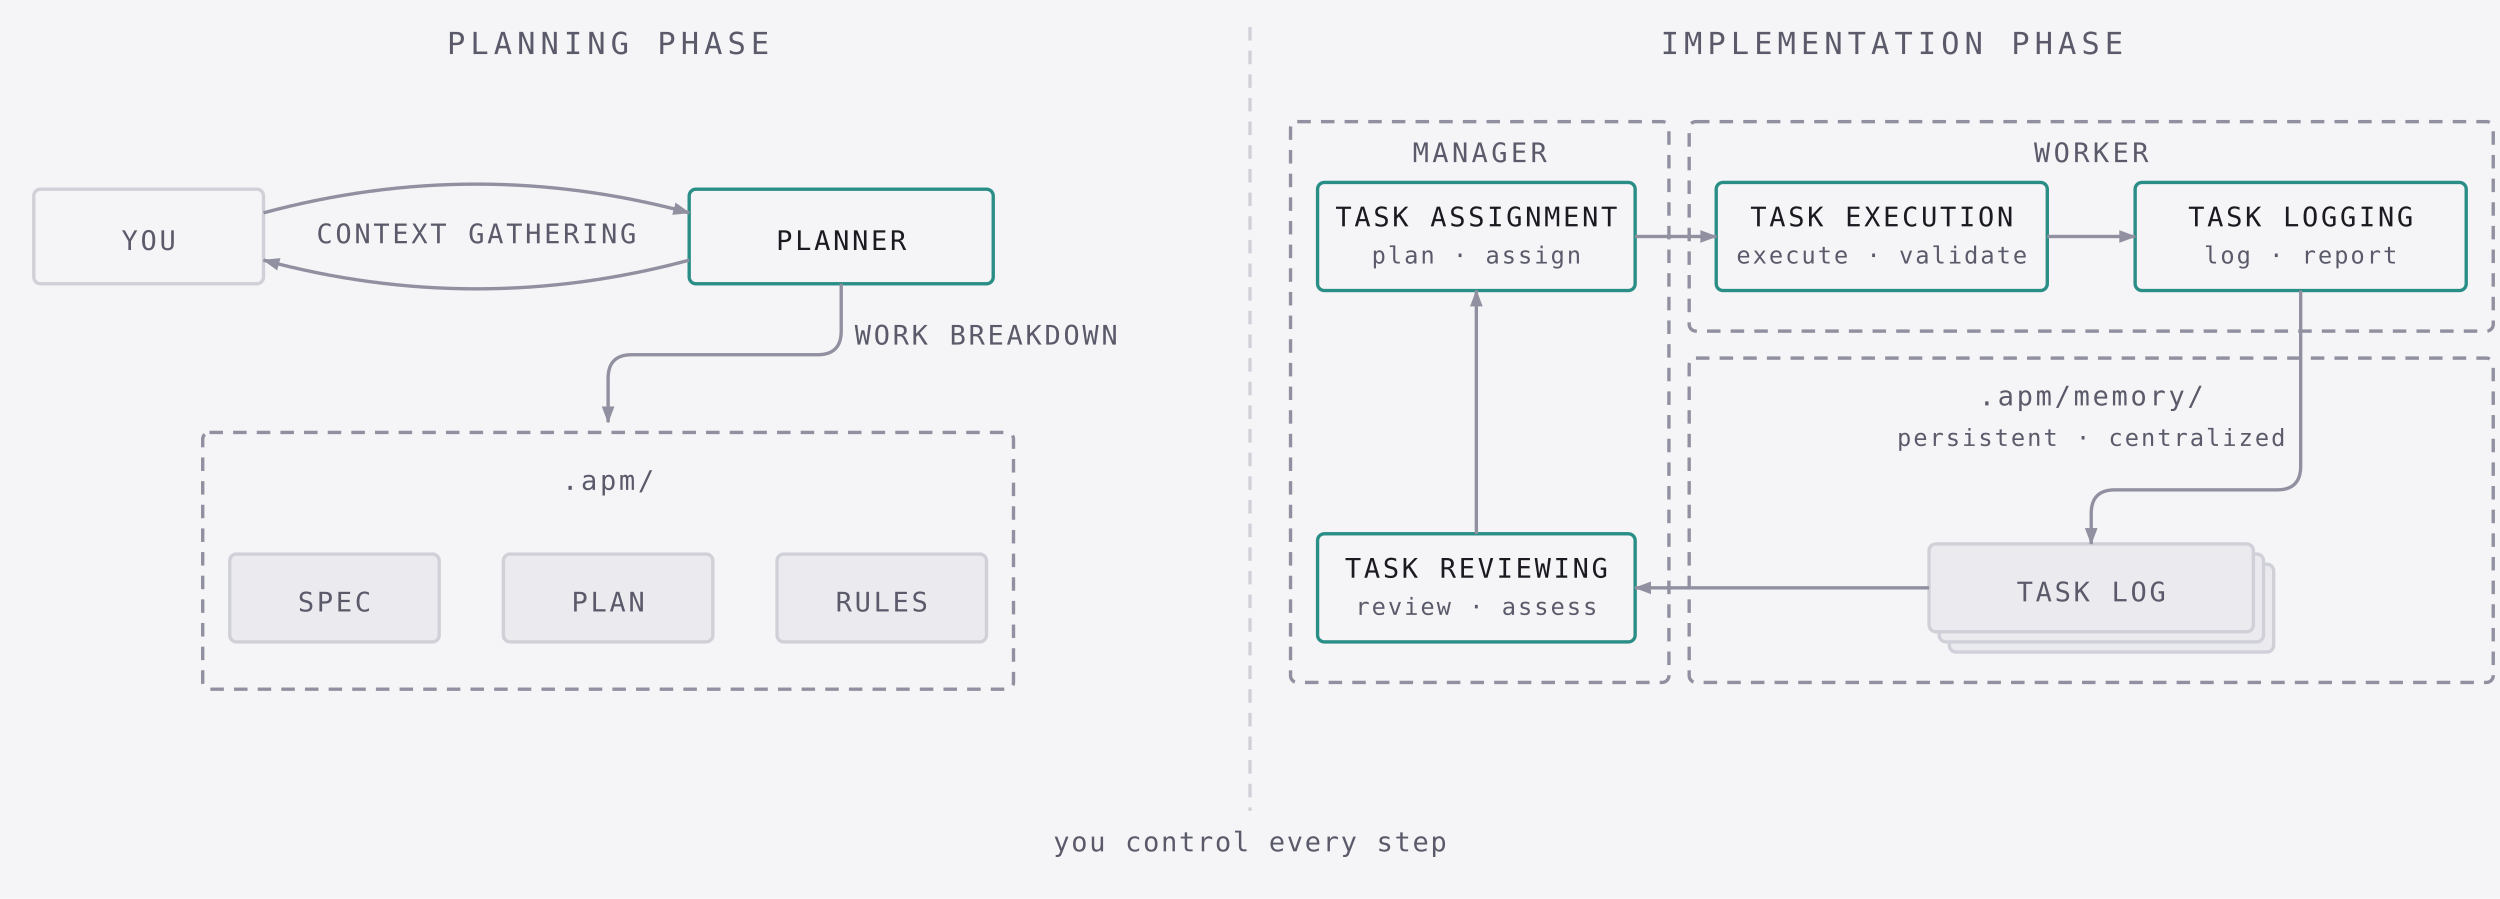
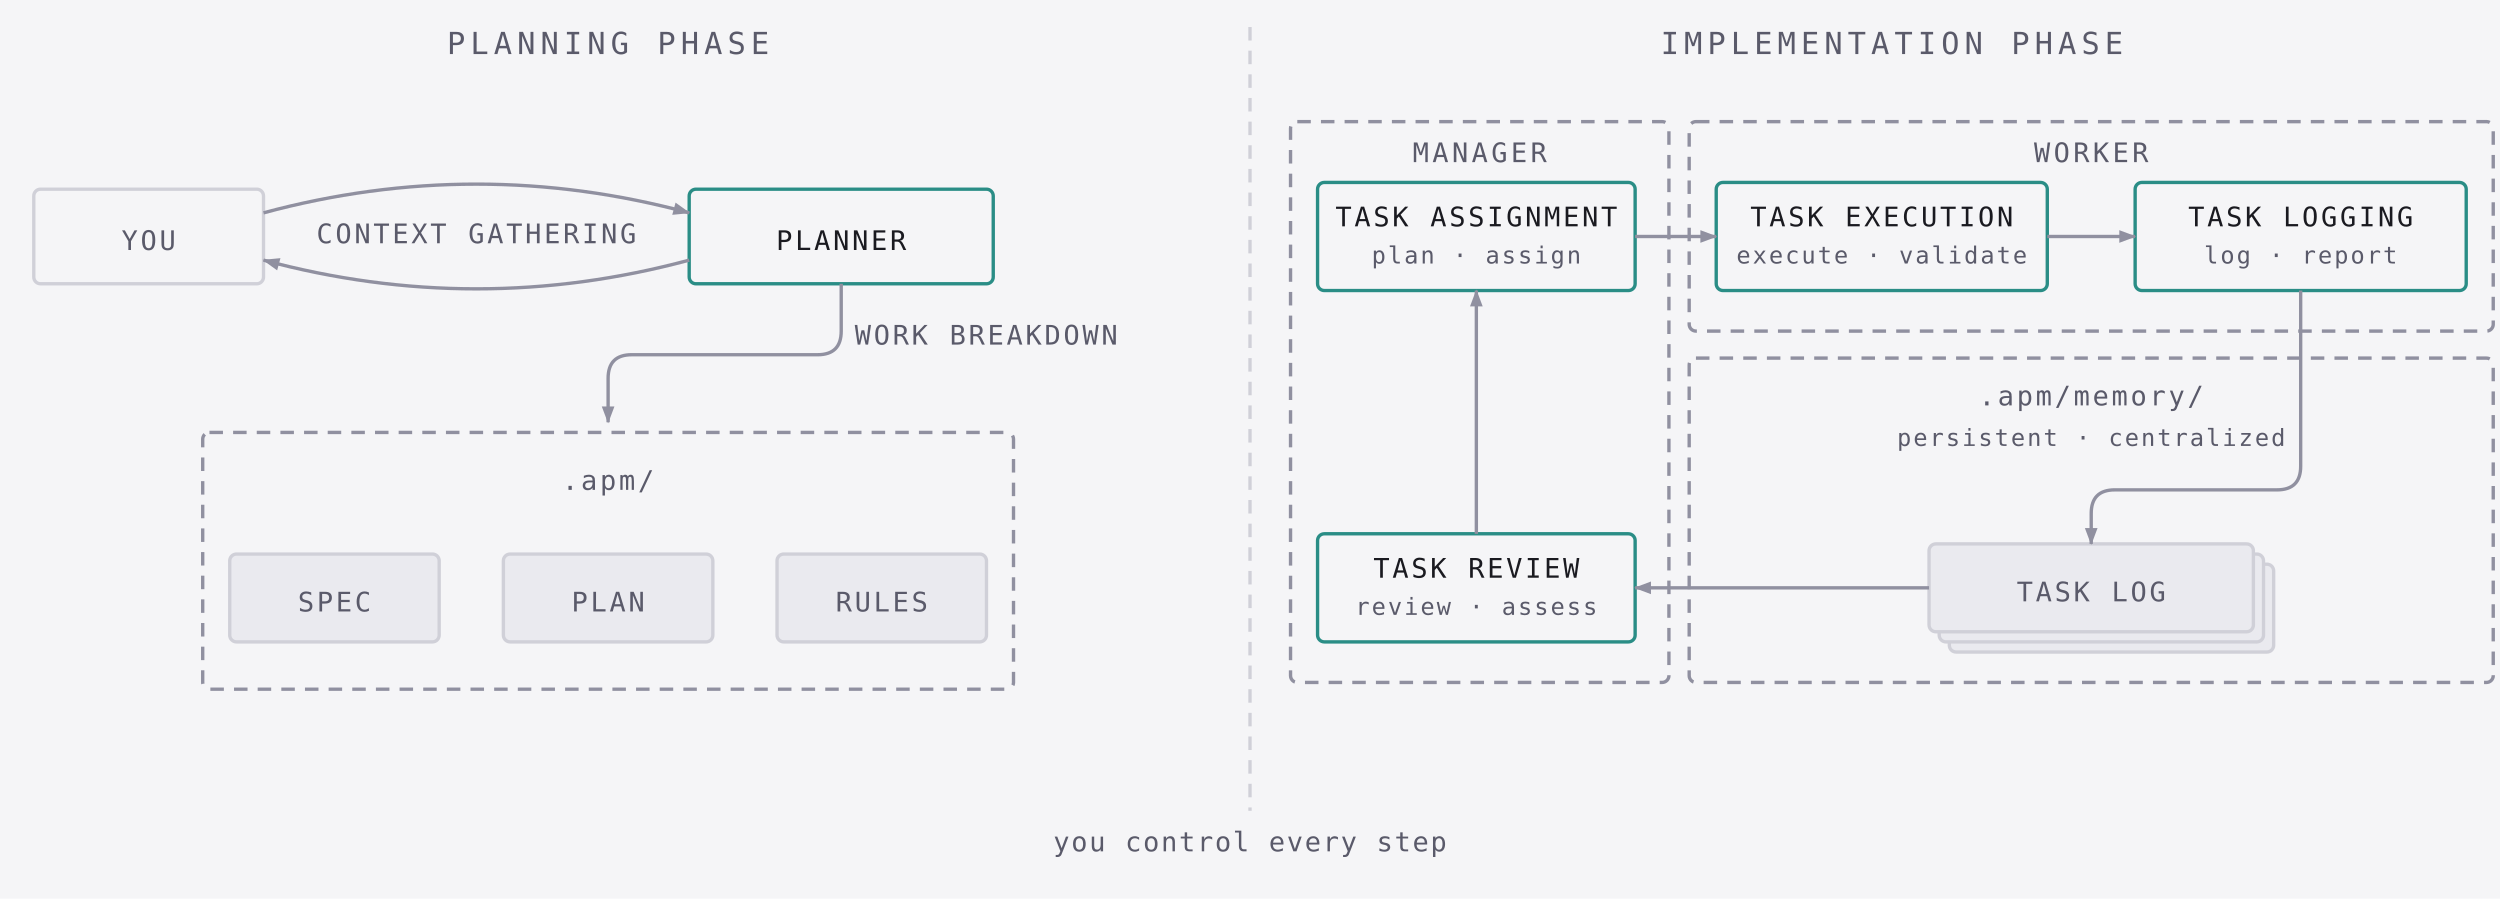
<svg xmlns="http://www.w3.org/2000/svg" viewBox="0 0 740 266" fill="none">
  <defs>
    <marker id="ah" viewBox="0 0 8 6" refX="7.5" refY="3" markerWidth="5" markerHeight="5" orient="auto-start-reverse">
      <path d="M0,0 L8,3 L0,6 Z" fill="#9090a0" />
    </marker>
  </defs>
  <rect width="740" height="266" fill="#f5f5f7" />
  <line x1="370" y1="8" x2="370" y2="240" stroke="#d0d0d8" stroke-width="1" stroke-dasharray="4 3" />
  <text x="180" y="16" font-family="'JetBrains Mono', monospace" font-size="9" fill="#5a5a6a" letter-spacing="1.5" text-anchor="middle">PLANNING PHASE</text>
  <text x="141" y="72" font-family="'JetBrains Mono', monospace" font-size="8" fill="#5a5a6a" letter-spacing="0.8" text-anchor="middle">CONTEXT GATHERING</text>
  <rect x="10" y="56" width="68" height="28" rx="2" stroke="#d0d0d8" stroke-width="1" />
  <text x="44" y="74" font-family="'JetBrains Mono', monospace" font-size="8" fill="#5a5a6a" letter-spacing="0.8" text-anchor="middle">YOU</text>
  <rect x="204" y="56" width="90" height="28" rx="2" stroke="#2a8d86" stroke-width="1" />
  <text x="249" y="74" font-family="'JetBrains Mono', monospace" font-size="8" fill="#1a1a20" letter-spacing="0.8" text-anchor="middle">PLANNER</text>
  <path d="M 78,63 Q 141,46 204,63" stroke="#9090a0" stroke-width="1" fill="none" marker-end="url(#ah)" />
  <path d="M 204,77 Q 141,94 78,77" stroke="#9090a0" stroke-width="1" fill="none" marker-end="url(#ah)" />
  <path d="M 249,84 L 249,98 Q 249,105 242,105 L 187,105 Q 180,105 180,112 L 180,125" stroke="#9090a0" stroke-width="1" fill="none" marker-end="url(#ah)" />
  <text x="253" y="102" font-family="'JetBrains Mono', monospace" font-size="8" fill="#5a5a6a" letter-spacing="0.8">WORK BREAKDOWN</text>
  <rect x="60" y="128" width="240" height="76" rx="2" stroke="#9090a0" stroke-width="1" stroke-dasharray="4 3" />
  <text x="180" y="145" font-family="'JetBrains Mono', monospace" font-size="8" fill="#5a5a6a" letter-spacing="0.8" text-anchor="middle">.apm/</text>
  <rect x="68" y="164" width="62" height="26" rx="2" stroke="#d0d0d8" stroke-width="1" fill="#eaeaef" />
  <text x="99" y="181" font-family="'JetBrains Mono', monospace" font-size="8" fill="#5a5a6a" letter-spacing="0.8" text-anchor="middle">SPEC</text>
  <rect x="149" y="164" width="62" height="26" rx="2" stroke="#d0d0d8" stroke-width="1" fill="#eaeaef" />
  <text x="180" y="181" font-family="'JetBrains Mono', monospace" font-size="8" fill="#5a5a6a" letter-spacing="0.8" text-anchor="middle">PLAN</text>
  <rect x="230" y="164" width="62" height="26" rx="2" stroke="#d0d0d8" stroke-width="1" fill="#eaeaef" />
  <text x="261" y="181" font-family="'JetBrains Mono', monospace" font-size="8" fill="#5a5a6a" letter-spacing="0.8" text-anchor="middle">RULES</text>
  <text x="560" y="16" font-family="'JetBrains Mono', monospace" font-size="9" fill="#5a5a6a" letter-spacing="1.5" text-anchor="middle">IMPLEMENTATION PHASE</text>
  <rect x="382" y="36" width="112" height="166" rx="2" stroke="#9090a0" stroke-width="1" stroke-dasharray="4 3" />
  <text x="438" y="48" font-family="'JetBrains Mono', monospace" font-size="8" fill="#5a5a6a" letter-spacing="1.0" text-anchor="middle">MANAGER</text>
  <rect x="500" y="36" width="238" height="62" rx="2" stroke="#9090a0" stroke-width="1" stroke-dasharray="4 3" />
  <text x="619" y="48" font-family="'JetBrains Mono', monospace" font-size="8" fill="#5a5a6a" letter-spacing="1.0" text-anchor="middle">WORKER</text>
  <rect x="500" y="106" width="238" height="96" rx="2" stroke="#9090a0" stroke-width="1" stroke-dasharray="4 3" />
  <text x="619" y="120" font-family="'JetBrains Mono', monospace" font-size="8" fill="#5a5a6a" letter-spacing="0.8" text-anchor="middle">.apm/memory/</text>
  <text x="619" y="132" font-family="'JetBrains Mono', monospace" font-size="7" fill="#5a5a6a" letter-spacing="0.6" text-anchor="middle">persistent · centralized</text>
  <rect x="390" y="54" width="94" height="32" rx="2" stroke="#2a8d86" stroke-width="1" />
  <text x="437" y="67" font-family="'JetBrains Mono', monospace" font-size="8" fill="#1a1a20" letter-spacing="0.8" text-anchor="middle">TASK ASSIGNMENT</text>
  <text x="437" y="78" font-family="'JetBrains Mono', monospace" font-size="7" fill="#5a5a6a" letter-spacing="0.6" text-anchor="middle">plan · assign</text>
  <rect x="508" y="54" width="98" height="32" rx="2" stroke="#2a8d86" stroke-width="1" />
  <text x="557" y="67" font-family="'JetBrains Mono', monospace" font-size="8" fill="#1a1a20" letter-spacing="0.8" text-anchor="middle">TASK EXECUTION</text>
  <text x="557" y="78" font-family="'JetBrains Mono', monospace" font-size="7" fill="#5a5a6a" letter-spacing="0.6" text-anchor="middle">execute · validate</text>
  <rect x="632" y="54" width="98" height="32" rx="2" stroke="#2a8d86" stroke-width="1" />
  <text x="681" y="67" font-family="'JetBrains Mono', monospace" font-size="8" fill="#1a1a20" letter-spacing="0.8" text-anchor="middle">TASK LOGGING</text>
  <text x="681" y="78" font-family="'JetBrains Mono', monospace" font-size="7" fill="#5a5a6a" letter-spacing="0.6" text-anchor="middle">log · report</text>
  <rect x="577" y="167" width="96" height="26" rx="2" stroke="#d0d0d8" stroke-width="1" fill="#eaeaef" />
  <rect x="574" y="164" width="96" height="26" rx="2" stroke="#d0d0d8" stroke-width="1" fill="#eaeaef" />
  <rect x="571" y="161" width="96" height="26" rx="2" stroke="#d0d0d8" stroke-width="1" fill="#eaeaef" />
  <text x="619" y="178" font-family="'JetBrains Mono', monospace" font-size="8" fill="#5a5a6a" letter-spacing="0.8" text-anchor="middle">TASK LOG</text>
  <rect x="390" y="158" width="94" height="32" rx="2" stroke="#2a8d86" stroke-width="1" />
-   <text x="437" y="171" font-family="'JetBrains Mono', monospace" font-size="8" fill="#1a1a20" letter-spacing="0.8" text-anchor="middle">TASK REVIEWING</text>
+   <text x="437" y="171" font-family="'JetBrains Mono', monospace" font-size="8" fill="#1a1a20" letter-spacing="0.8" text-anchor="middle">TASK REVIEW</text>
  <text x="437" y="182" font-family="'JetBrains Mono', monospace" font-size="7" fill="#5a5a6a" letter-spacing="0.6" text-anchor="middle">review · assess</text>
  <path d="M 484,70 L 508,70" stroke="#9090a0" stroke-width="1" fill="none" marker-end="url(#ah)" />
  <path d="M 606,70 L 632,70" stroke="#9090a0" stroke-width="1" fill="none" marker-end="url(#ah)" />
  <path d="M 681,86 L 681,138 Q 681,145 674,145 L 626,145 Q 619,145 619,152 L 619,161" stroke="#9090a0" stroke-width="1" fill="none" marker-end="url(#ah)" />
  <path d="M 571,174 L 484,174" stroke="#9090a0" stroke-width="1" fill="none" marker-end="url(#ah)" />
  <path d="M 437,158 L 437,86" stroke="#9090a0" stroke-width="1" fill="none" marker-end="url(#ah)" />
  <text x="370" y="252" font-family="'JetBrains Mono', monospace" font-size="8" fill="#5a5a6a" letter-spacing="0.5" text-anchor="middle">you control every step</text>
</svg>
